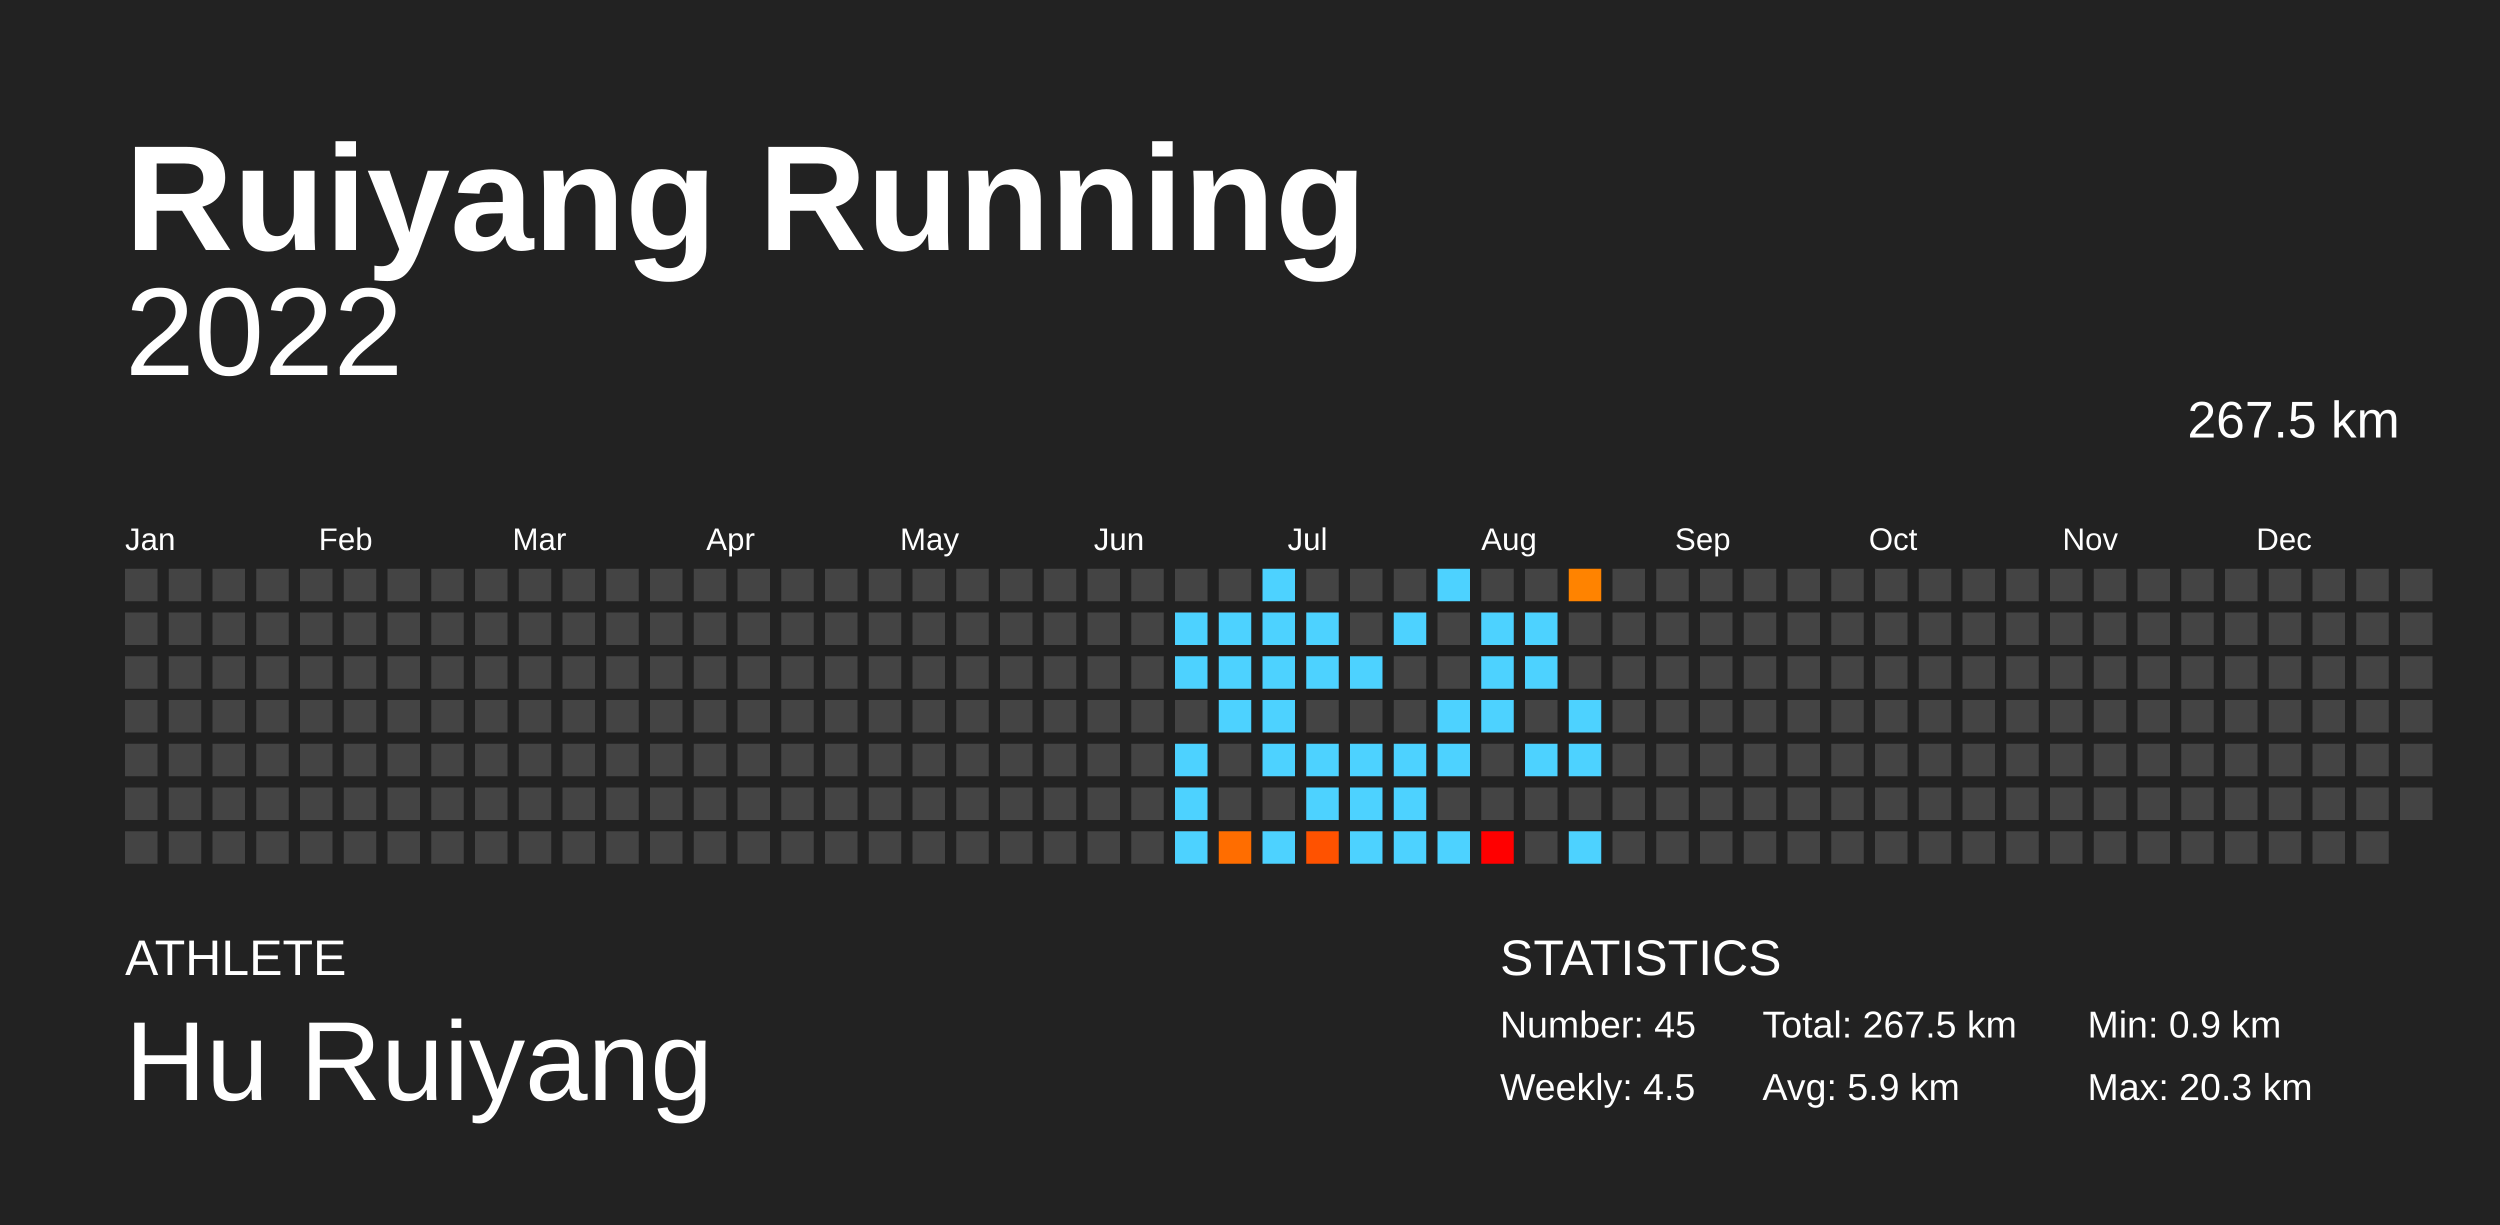
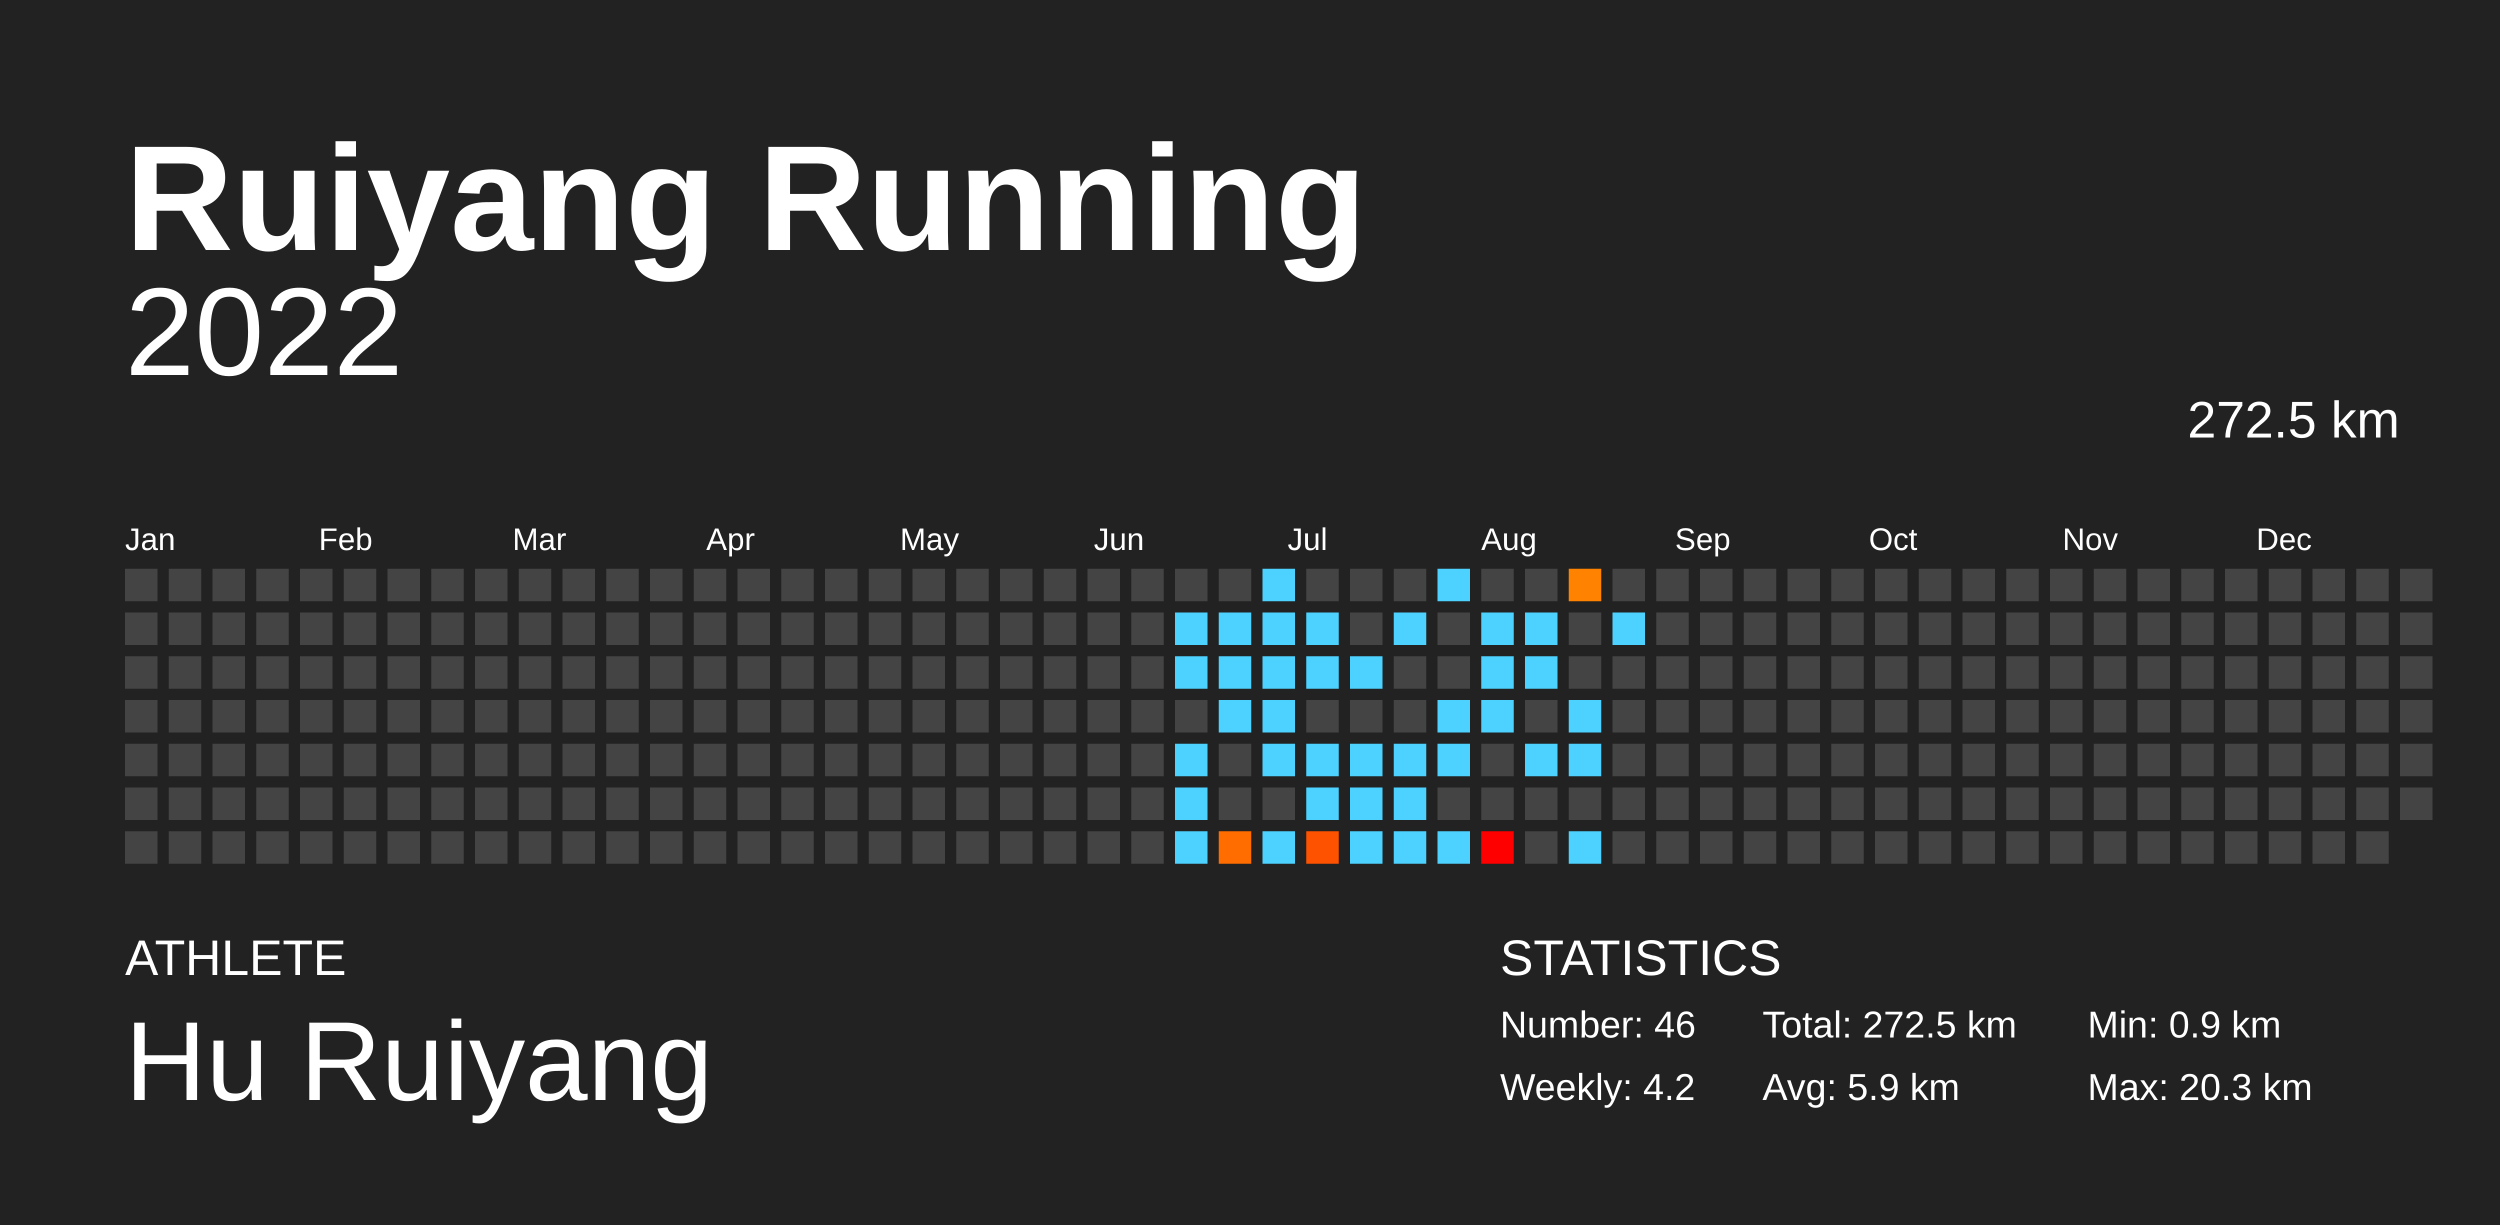
<svg xmlns="http://www.w3.org/2000/svg" baseProfile="full" height="98mm" version="1.1" viewBox="0,0,200,98" width="200mm">
  <defs />
  <rect fill="#222222" height="98" width="200" x="0" y="0" />
  <text fill="#FFFFFF" style="font-size:12px; font-family:Arial; font-weight:bold;" x="10" y="20">Ruiyang Running</text>
  <text fill="#FFFFFF" style="font-size:4px; font-family:Arial" x="10" y="78">ATHLETE</text>
  <text fill="#FFFFFF" style="font-size:9px; font-family:Arial" x="10" y="88">Hu Ruiyang</text>
  <text fill="#FFFFFF" style="font-size:4px; font-family:Arial" x="120" y="78">STATISTICS</text>
-   <text fill="#FFFFFF" style="font-size:3px; font-family:Arial" x="120" y="83">Number: 45</text>
-   <text fill="#FFFFFF" style="font-size:3px; font-family:Arial" x="120" y="88">Weekly: 4.5</text>
-   <text fill="#FFFFFF" style="font-size:3px; font-family:Arial" x="141" y="83">Total: 267.5 km</text>
+   <text fill="#FFFFFF" style="font-size:3px; font-family:Arial" x="120" y="83">Number: 46</text>
+   <text fill="#FFFFFF" style="font-size:3px; font-family:Arial" x="120" y="88">Weekly: 4.2</text>
+   <text fill="#FFFFFF" style="font-size:3px; font-family:Arial" x="141" y="83">Total: 272.5 km</text>
  <text fill="#FFFFFF" style="font-size:3px; font-family:Arial" x="141" y="88">Avg: 5.9 km</text>
  <text fill="#FFFFFF" style="font-size:3px; font-family:Arial" x="167" y="83">Min: 0.9 km</text>
  <text fill="#FFFFFF" style="font-size:3px; font-family:Arial" x="167" y="88">Max: 20.3 km</text>
  <text alignment-baseline="hanging" fill="#FFFFFF" style="font-size:10.0px; font-family:Arial;" x="10" y="30">2022</text>
-   <text alignment-baseline="hanging" fill="#FFFFFF" style="font-size:4.125px; font-family:Arial;" x="175" y="35">267.5 km</text>
+   <text alignment-baseline="hanging" fill="#FFFFFF" style="font-size:4.125px; font-family:Arial;" x="175" y="35">272.5 km</text>
  <text fill="#FFFFFF" style="font-size:2.5px; font-family:Arial" x="10.0" y="44">Jan</text>
  <text fill="#FFFFFF" style="font-size:2.5px; font-family:Arial" x="25.5" y="44">Feb</text>
  <text fill="#FFFFFF" style="font-size:2.5px; font-family:Arial" x="41.0" y="44">Mar</text>
  <text fill="#FFFFFF" style="font-size:2.5px; font-family:Arial" x="56.5" y="44">Apr</text>
  <text fill="#FFFFFF" style="font-size:2.5px; font-family:Arial" x="72.0" y="44">May</text>
  <text fill="#FFFFFF" style="font-size:2.5px; font-family:Arial" x="87.5" y="44">Jun</text>
  <text fill="#FFFFFF" style="font-size:2.5px; font-family:Arial" x="103.0" y="44">Jul</text>
  <text fill="#FFFFFF" style="font-size:2.5px; font-family:Arial" x="118.5" y="44">Aug</text>
  <text fill="#FFFFFF" style="font-size:2.5px; font-family:Arial" x="134.0" y="44">Sep</text>
  <text fill="#FFFFFF" style="font-size:2.5px; font-family:Arial" x="149.5" y="44">Oct</text>
  <text fill="#FFFFFF" style="font-size:2.5px; font-family:Arial" x="165.0" y="44">Nov</text>
  <text fill="#FFFFFF" style="font-size:2.5px; font-family:Arial" x="180.5" y="44">Dec</text>
  <rect fill="#444444" height="2.6" width="2.6" x="10.0" y="45.5" />
  <rect fill="#444444" height="2.6" width="2.6" x="10.0" y="49.0" />
  <rect fill="#444444" height="2.6" width="2.6" x="10.0" y="52.5" />
  <rect fill="#444444" height="2.6" width="2.6" x="10.0" y="56.0" />
  <rect fill="#444444" height="2.6" width="2.6" x="10.0" y="59.5" />
  <rect fill="#444444" height="2.6" width="2.6" x="10.0" y="63.0" />
  <rect fill="#444444" height="2.6" width="2.6" x="10.0" y="66.5" />
  <rect fill="#444444" height="2.6" width="2.6" x="13.5" y="45.5" />
  <rect fill="#444444" height="2.6" width="2.6" x="13.5" y="49.0" />
  <rect fill="#444444" height="2.6" width="2.6" x="13.5" y="52.5" />
  <rect fill="#444444" height="2.6" width="2.6" x="13.5" y="56.0" />
  <rect fill="#444444" height="2.6" width="2.6" x="13.5" y="59.5" />
  <rect fill="#444444" height="2.6" width="2.6" x="13.5" y="63.0" />
  <rect fill="#444444" height="2.6" width="2.6" x="13.5" y="66.5" />
  <rect fill="#444444" height="2.6" width="2.6" x="17.0" y="45.5" />
  <rect fill="#444444" height="2.6" width="2.6" x="17.0" y="49.0" />
  <rect fill="#444444" height="2.6" width="2.6" x="17.0" y="52.5" />
  <rect fill="#444444" height="2.6" width="2.6" x="17.0" y="56.0" />
  <rect fill="#444444" height="2.6" width="2.6" x="17.0" y="59.5" />
  <rect fill="#444444" height="2.6" width="2.6" x="17.0" y="63.0" />
  <rect fill="#444444" height="2.6" width="2.6" x="17.0" y="66.5" />
  <rect fill="#444444" height="2.6" width="2.6" x="20.5" y="45.5" />
  <rect fill="#444444" height="2.6" width="2.6" x="20.5" y="49.0" />
  <rect fill="#444444" height="2.6" width="2.6" x="20.5" y="52.5" />
  <rect fill="#444444" height="2.6" width="2.6" x="20.5" y="56.0" />
  <rect fill="#444444" height="2.6" width="2.6" x="20.5" y="59.5" />
  <rect fill="#444444" height="2.6" width="2.6" x="20.5" y="63.0" />
  <rect fill="#444444" height="2.6" width="2.6" x="20.5" y="66.5" />
  <rect fill="#444444" height="2.6" width="2.6" x="24.0" y="45.5" />
  <rect fill="#444444" height="2.6" width="2.6" x="24.0" y="49.0" />
  <rect fill="#444444" height="2.6" width="2.6" x="24.0" y="52.5" />
  <rect fill="#444444" height="2.6" width="2.6" x="24.0" y="56.0" />
  <rect fill="#444444" height="2.6" width="2.6" x="24.0" y="59.5" />
  <rect fill="#444444" height="2.6" width="2.6" x="24.0" y="63.0" />
  <rect fill="#444444" height="2.6" width="2.6" x="24.0" y="66.5" />
  <rect fill="#444444" height="2.6" width="2.6" x="27.5" y="45.5" />
  <rect fill="#444444" height="2.6" width="2.6" x="27.5" y="49.0" />
  <rect fill="#444444" height="2.6" width="2.6" x="27.5" y="52.5" />
  <rect fill="#444444" height="2.6" width="2.6" x="27.5" y="56.0" />
  <rect fill="#444444" height="2.6" width="2.6" x="27.5" y="59.5" />
  <rect fill="#444444" height="2.6" width="2.6" x="27.5" y="63.0" />
  <rect fill="#444444" height="2.6" width="2.6" x="27.5" y="66.5" />
  <rect fill="#444444" height="2.6" width="2.6" x="31.0" y="45.5" />
  <rect fill="#444444" height="2.6" width="2.6" x="31.0" y="49.0" />
  <rect fill="#444444" height="2.6" width="2.6" x="31.0" y="52.5" />
  <rect fill="#444444" height="2.6" width="2.6" x="31.0" y="56.0" />
  <rect fill="#444444" height="2.6" width="2.6" x="31.0" y="59.5" />
  <rect fill="#444444" height="2.6" width="2.6" x="31.0" y="63.0" />
  <rect fill="#444444" height="2.6" width="2.6" x="31.0" y="66.5" />
  <rect fill="#444444" height="2.6" width="2.6" x="34.5" y="45.5" />
  <rect fill="#444444" height="2.6" width="2.6" x="34.5" y="49.0" />
  <rect fill="#444444" height="2.6" width="2.6" x="34.5" y="52.5" />
  <rect fill="#444444" height="2.6" width="2.6" x="34.5" y="56.0" />
  <rect fill="#444444" height="2.6" width="2.6" x="34.5" y="59.5" />
  <rect fill="#444444" height="2.6" width="2.6" x="34.5" y="63.0" />
  <rect fill="#444444" height="2.6" width="2.6" x="34.5" y="66.5" />
  <rect fill="#444444" height="2.6" width="2.6" x="38.0" y="45.5" />
  <rect fill="#444444" height="2.6" width="2.6" x="38.0" y="49.0" />
  <rect fill="#444444" height="2.6" width="2.6" x="38.0" y="52.5" />
  <rect fill="#444444" height="2.6" width="2.6" x="38.0" y="56.0" />
  <rect fill="#444444" height="2.6" width="2.6" x="38.0" y="59.5" />
  <rect fill="#444444" height="2.6" width="2.6" x="38.0" y="63.0" />
  <rect fill="#444444" height="2.6" width="2.6" x="38.0" y="66.5" />
  <rect fill="#444444" height="2.6" width="2.6" x="41.5" y="45.5" />
  <rect fill="#444444" height="2.6" width="2.6" x="41.5" y="49.0" />
  <rect fill="#444444" height="2.6" width="2.6" x="41.5" y="52.5" />
  <rect fill="#444444" height="2.6" width="2.6" x="41.5" y="56.0" />
  <rect fill="#444444" height="2.6" width="2.6" x="41.5" y="59.5" />
  <rect fill="#444444" height="2.6" width="2.6" x="41.5" y="63.0" />
  <rect fill="#444444" height="2.6" width="2.6" x="41.5" y="66.5" />
  <rect fill="#444444" height="2.6" width="2.6" x="45.0" y="45.5" />
  <rect fill="#444444" height="2.6" width="2.6" x="45.0" y="49.0" />
  <rect fill="#444444" height="2.6" width="2.6" x="45.0" y="52.5" />
  <rect fill="#444444" height="2.6" width="2.6" x="45.0" y="56.0" />
  <rect fill="#444444" height="2.6" width="2.6" x="45.0" y="59.5" />
  <rect fill="#444444" height="2.6" width="2.6" x="45.0" y="63.0" />
  <rect fill="#444444" height="2.6" width="2.6" x="45.0" y="66.5" />
  <rect fill="#444444" height="2.6" width="2.6" x="48.5" y="45.5" />
  <rect fill="#444444" height="2.6" width="2.6" x="48.5" y="49.0" />
  <rect fill="#444444" height="2.6" width="2.6" x="48.5" y="52.5" />
  <rect fill="#444444" height="2.6" width="2.6" x="48.5" y="56.0" />
  <rect fill="#444444" height="2.6" width="2.6" x="48.5" y="59.5" />
  <rect fill="#444444" height="2.6" width="2.6" x="48.5" y="63.0" />
  <rect fill="#444444" height="2.6" width="2.6" x="48.5" y="66.5" />
  <rect fill="#444444" height="2.6" width="2.6" x="52.0" y="45.5" />
  <rect fill="#444444" height="2.6" width="2.6" x="52.0" y="49.0" />
  <rect fill="#444444" height="2.6" width="2.6" x="52.0" y="52.5" />
  <rect fill="#444444" height="2.6" width="2.6" x="52.0" y="56.0" />
  <rect fill="#444444" height="2.6" width="2.6" x="52.0" y="59.5" />
  <rect fill="#444444" height="2.6" width="2.6" x="52.0" y="63.0" />
  <rect fill="#444444" height="2.6" width="2.6" x="52.0" y="66.5" />
  <rect fill="#444444" height="2.6" width="2.6" x="55.5" y="45.5" />
  <rect fill="#444444" height="2.6" width="2.6" x="55.5" y="49.0" />
  <rect fill="#444444" height="2.6" width="2.6" x="55.5" y="52.5" />
  <rect fill="#444444" height="2.6" width="2.6" x="55.5" y="56.0" />
  <rect fill="#444444" height="2.6" width="2.6" x="55.5" y="59.5" />
  <rect fill="#444444" height="2.6" width="2.6" x="55.5" y="63.0" />
  <rect fill="#444444" height="2.6" width="2.6" x="55.5" y="66.5" />
  <rect fill="#444444" height="2.6" width="2.6" x="59.0" y="45.5" />
  <rect fill="#444444" height="2.6" width="2.6" x="59.0" y="49.0" />
  <rect fill="#444444" height="2.6" width="2.6" x="59.0" y="52.5" />
  <rect fill="#444444" height="2.6" width="2.6" x="59.0" y="56.0" />
  <rect fill="#444444" height="2.6" width="2.6" x="59.0" y="59.5" />
  <rect fill="#444444" height="2.6" width="2.6" x="59.0" y="63.0" />
  <rect fill="#444444" height="2.6" width="2.6" x="59.0" y="66.5" />
  <rect fill="#444444" height="2.6" width="2.6" x="62.5" y="45.5" />
  <rect fill="#444444" height="2.6" width="2.6" x="62.5" y="49.0" />
  <rect fill="#444444" height="2.6" width="2.6" x="62.5" y="52.5" />
  <rect fill="#444444" height="2.6" width="2.6" x="62.5" y="56.0" />
  <rect fill="#444444" height="2.6" width="2.6" x="62.5" y="59.5" />
  <rect fill="#444444" height="2.6" width="2.6" x="62.5" y="63.0" />
  <rect fill="#444444" height="2.6" width="2.6" x="62.5" y="66.5" />
  <rect fill="#444444" height="2.6" width="2.6" x="66.0" y="45.5" />
  <rect fill="#444444" height="2.6" width="2.6" x="66.0" y="49.0" />
  <rect fill="#444444" height="2.6" width="2.6" x="66.0" y="52.5" />
  <rect fill="#444444" height="2.6" width="2.6" x="66.0" y="56.0" />
  <rect fill="#444444" height="2.6" width="2.6" x="66.0" y="59.5" />
  <rect fill="#444444" height="2.6" width="2.6" x="66.0" y="63.0" />
  <rect fill="#444444" height="2.6" width="2.6" x="66.0" y="66.5" />
  <rect fill="#444444" height="2.6" width="2.6" x="69.5" y="45.5" />
  <rect fill="#444444" height="2.6" width="2.6" x="69.5" y="49.0" />
  <rect fill="#444444" height="2.6" width="2.6" x="69.5" y="52.5" />
  <rect fill="#444444" height="2.6" width="2.6" x="69.5" y="56.0" />
  <rect fill="#444444" height="2.6" width="2.6" x="69.5" y="59.5" />
  <rect fill="#444444" height="2.6" width="2.6" x="69.5" y="63.0" />
  <rect fill="#444444" height="2.6" width="2.6" x="69.5" y="66.5" />
  <rect fill="#444444" height="2.6" width="2.6" x="73.0" y="45.5" />
  <rect fill="#444444" height="2.6" width="2.6" x="73.0" y="49.0" />
  <rect fill="#444444" height="2.6" width="2.6" x="73.0" y="52.5" />
  <rect fill="#444444" height="2.6" width="2.6" x="73.0" y="56.0" />
  <rect fill="#444444" height="2.6" width="2.6" x="73.0" y="59.5" />
  <rect fill="#444444" height="2.6" width="2.6" x="73.0" y="63.0" />
  <rect fill="#444444" height="2.6" width="2.6" x="73.0" y="66.5" />
  <rect fill="#444444" height="2.6" width="2.6" x="76.5" y="45.5" />
  <rect fill="#444444" height="2.6" width="2.6" x="76.5" y="49.0" />
  <rect fill="#444444" height="2.6" width="2.6" x="76.5" y="52.5" />
  <rect fill="#444444" height="2.6" width="2.6" x="76.5" y="56.0" />
  <rect fill="#444444" height="2.6" width="2.6" x="76.5" y="59.5" />
  <rect fill="#444444" height="2.6" width="2.6" x="76.5" y="63.0" />
  <rect fill="#444444" height="2.6" width="2.6" x="76.5" y="66.5" />
  <rect fill="#444444" height="2.6" width="2.6" x="80.0" y="45.5" />
  <rect fill="#444444" height="2.6" width="2.6" x="80.0" y="49.0" />
  <rect fill="#444444" height="2.6" width="2.6" x="80.0" y="52.5" />
  <rect fill="#444444" height="2.6" width="2.6" x="80.0" y="56.0" />
  <rect fill="#444444" height="2.6" width="2.6" x="80.0" y="59.5" />
  <rect fill="#444444" height="2.6" width="2.6" x="80.0" y="63.0" />
  <rect fill="#444444" height="2.6" width="2.6" x="80.0" y="66.5" />
  <rect fill="#444444" height="2.6" width="2.6" x="83.5" y="45.5" />
  <rect fill="#444444" height="2.6" width="2.6" x="83.5" y="49.0" />
  <rect fill="#444444" height="2.6" width="2.6" x="83.5" y="52.5" />
  <rect fill="#444444" height="2.6" width="2.6" x="83.5" y="56.0" />
  <rect fill="#444444" height="2.6" width="2.6" x="83.5" y="59.5" />
  <rect fill="#444444" height="2.6" width="2.6" x="83.5" y="63.0" />
  <rect fill="#444444" height="2.6" width="2.6" x="83.5" y="66.5" />
  <rect fill="#444444" height="2.6" width="2.6" x="87.0" y="45.5" />
  <rect fill="#444444" height="2.6" width="2.6" x="87.0" y="49.0" />
  <rect fill="#444444" height="2.6" width="2.6" x="87.0" y="52.5" />
  <rect fill="#444444" height="2.6" width="2.6" x="87.0" y="56.0" />
  <rect fill="#444444" height="2.6" width="2.6" x="87.0" y="59.5" />
  <rect fill="#444444" height="2.6" width="2.6" x="87.0" y="63.0" />
  <rect fill="#444444" height="2.6" width="2.6" x="87.0" y="66.5" />
  <rect fill="#444444" height="2.6" width="2.6" x="90.5" y="45.5" />
  <rect fill="#444444" height="2.6" width="2.6" x="90.5" y="49.0" />
  <rect fill="#444444" height="2.6" width="2.6" x="90.5" y="52.5" />
  <rect fill="#444444" height="2.6" width="2.6" x="90.5" y="56.0" />
  <rect fill="#444444" height="2.6" width="2.6" x="90.5" y="59.5" />
  <rect fill="#444444" height="2.6" width="2.6" x="90.5" y="63.0" />
  <rect fill="#444444" height="2.6" width="2.6" x="90.5" y="66.5" />
  <rect fill="#444444" height="2.6" width="2.6" x="94.0" y="45.5" />
  <rect fill="#4dd2ff" height="2.6" width="2.6" x="94.0" y="49.0" />
  <rect fill="#4dd2ff" height="2.6" width="2.6" x="94.0" y="52.5" />
  <rect fill="#444444" height="2.6" width="2.6" x="94.0" y="56.0" />
  <rect fill="#4dd2ff" height="2.6" width="2.6" x="94.0" y="59.5" />
  <rect fill="#4dd2ff" height="2.6" width="2.6" x="94.0" y="63.0" />
  <rect fill="#4dd2ff" height="2.6" width="2.6" x="94.0" y="66.5" />
  <rect fill="#444444" height="2.6" width="2.6" x="97.5" y="45.5" />
  <rect fill="#4dd2ff" height="2.6" width="2.6" x="97.5" y="49.0" />
  <rect fill="#4dd2ff" height="2.6" width="2.6" x="97.5" y="52.5" />
  <rect fill="#4dd2ff" height="2.6" width="2.6" x="97.5" y="56.0" />
  <rect fill="#444444" height="2.6" width="2.6" x="97.5" y="59.5" />
  <rect fill="#444444" height="2.6" width="2.6" x="97.5" y="63.0" />
  <rect fill="#ff6d00" height="2.6" width="2.6" x="97.5" y="66.5" />
  <rect fill="#4dd2ff" height="2.6" width="2.6" x="101.0" y="45.5" />
  <rect fill="#4dd2ff" height="2.6" width="2.6" x="101.0" y="49.0" />
  <rect fill="#4dd2ff" height="2.6" width="2.6" x="101.0" y="52.5" />
  <rect fill="#4dd2ff" height="2.6" width="2.6" x="101.0" y="56.0" />
  <rect fill="#4dd2ff" height="2.6" width="2.6" x="101.0" y="59.5" />
  <rect fill="#444444" height="2.6" width="2.6" x="101.0" y="63.0" />
  <rect fill="#4dd2ff" height="2.6" width="2.6" x="101.0" y="66.5" />
  <rect fill="#444444" height="2.6" width="2.6" x="104.5" y="45.5" />
  <rect fill="#4dd2ff" height="2.6" width="2.6" x="104.5" y="49.0" />
  <rect fill="#4dd2ff" height="2.6" width="2.6" x="104.5" y="52.5" />
  <rect fill="#444444" height="2.6" width="2.6" x="104.5" y="56.0" />
  <rect fill="#4dd2ff" height="2.6" width="2.6" x="104.5" y="59.5" />
  <rect fill="#4dd2ff" height="2.6" width="2.6" x="104.5" y="63.0" />
  <rect fill="#ff5200" height="2.6" width="2.6" x="104.5" y="66.5" />
  <rect fill="#444444" height="2.6" width="2.6" x="108.0" y="45.5" />
  <rect fill="#444444" height="2.6" width="2.6" x="108.0" y="49.0" />
  <rect fill="#4dd2ff" height="2.6" width="2.6" x="108.0" y="52.5" />
  <rect fill="#444444" height="2.6" width="2.6" x="108.0" y="56.0" />
  <rect fill="#4dd2ff" height="2.6" width="2.6" x="108.0" y="59.5" />
  <rect fill="#4dd2ff" height="2.6" width="2.6" x="108.0" y="63.0" />
  <rect fill="#4dd2ff" height="2.6" width="2.6" x="108.0" y="66.5" />
  <rect fill="#444444" height="2.6" width="2.6" x="111.5" y="45.5" />
  <rect fill="#4dd2ff" height="2.6" width="2.6" x="111.5" y="49.0" />
  <rect fill="#444444" height="2.6" width="2.6" x="111.5" y="52.5" />
  <rect fill="#444444" height="2.6" width="2.6" x="111.5" y="56.0" />
  <rect fill="#4dd2ff" height="2.6" width="2.6" x="111.5" y="59.5" />
  <rect fill="#4dd2ff" height="2.6" width="2.6" x="111.5" y="63.0" />
  <rect fill="#4dd2ff" height="2.6" width="2.6" x="111.5" y="66.5" />
  <rect fill="#4dd2ff" height="2.6" width="2.6" x="115.0" y="45.5" />
  <rect fill="#444444" height="2.6" width="2.6" x="115.0" y="49.0" />
  <rect fill="#444444" height="2.6" width="2.6" x="115.0" y="52.5" />
  <rect fill="#4dd2ff" height="2.6" width="2.6" x="115.0" y="56.0" />
  <rect fill="#4dd2ff" height="2.6" width="2.6" x="115.0" y="59.5" />
  <rect fill="#444444" height="2.6" width="2.6" x="115.0" y="63.0" />
  <rect fill="#4dd2ff" height="2.6" width="2.6" x="115.0" y="66.5" />
  <rect fill="#444444" height="2.6" width="2.6" x="118.5" y="45.5" />
  <rect fill="#4dd2ff" height="2.6" width="2.6" x="118.5" y="49.0" />
  <rect fill="#4dd2ff" height="2.6" width="2.6" x="118.5" y="52.5" />
  <rect fill="#4dd2ff" height="2.6" width="2.6" x="118.5" y="56.0" />
  <rect fill="#444444" height="2.6" width="2.6" x="118.5" y="59.5" />
  <rect fill="#444444" height="2.6" width="2.6" x="118.5" y="63.0" />
  <rect fill="red" height="2.6" width="2.6" x="118.5" y="66.5" />
  <rect fill="#444444" height="2.6" width="2.6" x="122.0" y="45.5" />
  <rect fill="#4dd2ff" height="2.6" width="2.6" x="122.0" y="49.0" />
  <rect fill="#4dd2ff" height="2.6" width="2.6" x="122.0" y="52.5" />
  <rect fill="#444444" height="2.6" width="2.6" x="122.0" y="56.0" />
  <rect fill="#4dd2ff" height="2.6" width="2.6" x="122.0" y="59.5" />
  <rect fill="#444444" height="2.6" width="2.6" x="122.0" y="63.0" />
  <rect fill="#444444" height="2.6" width="2.6" x="122.0" y="66.5" />
  <rect fill="#ff8300" height="2.6" width="2.6" x="125.5" y="45.5" />
  <rect fill="#444444" height="2.6" width="2.6" x="125.5" y="49.0" />
  <rect fill="#444444" height="2.6" width="2.6" x="125.5" y="52.5" />
  <rect fill="#4dd2ff" height="2.6" width="2.6" x="125.5" y="56.0" />
  <rect fill="#4dd2ff" height="2.6" width="2.6" x="125.5" y="59.5" />
  <rect fill="#444444" height="2.6" width="2.6" x="125.5" y="63.0" />
  <rect fill="#4dd2ff" height="2.6" width="2.6" x="125.5" y="66.5" />
  <rect fill="#444444" height="2.6" width="2.6" x="129.0" y="45.5" />
-   <rect fill="#444444" height="2.6" width="2.6" x="129.0" y="49.0" />
+   <rect fill="#4dd2ff" height="2.6" width="2.6" x="129.0" y="49.0" />
  <rect fill="#444444" height="2.6" width="2.6" x="129.0" y="52.5" />
  <rect fill="#444444" height="2.6" width="2.6" x="129.0" y="56.0" />
  <rect fill="#444444" height="2.6" width="2.6" x="129.0" y="59.5" />
  <rect fill="#444444" height="2.6" width="2.6" x="129.0" y="63.0" />
  <rect fill="#444444" height="2.6" width="2.6" x="129.0" y="66.5" />
  <rect fill="#444444" height="2.6" width="2.6" x="132.5" y="45.5" />
  <rect fill="#444444" height="2.6" width="2.6" x="132.5" y="49.0" />
  <rect fill="#444444" height="2.6" width="2.6" x="132.5" y="52.5" />
  <rect fill="#444444" height="2.6" width="2.6" x="132.5" y="56.0" />
  <rect fill="#444444" height="2.6" width="2.6" x="132.5" y="59.5" />
  <rect fill="#444444" height="2.6" width="2.6" x="132.5" y="63.0" />
  <rect fill="#444444" height="2.6" width="2.6" x="132.5" y="66.5" />
  <rect fill="#444444" height="2.6" width="2.6" x="136.0" y="45.5" />
  <rect fill="#444444" height="2.6" width="2.6" x="136.0" y="49.0" />
  <rect fill="#444444" height="2.6" width="2.6" x="136.0" y="52.5" />
  <rect fill="#444444" height="2.6" width="2.6" x="136.0" y="56.0" />
  <rect fill="#444444" height="2.6" width="2.6" x="136.0" y="59.5" />
  <rect fill="#444444" height="2.6" width="2.6" x="136.0" y="63.0" />
  <rect fill="#444444" height="2.6" width="2.6" x="136.0" y="66.5" />
  <rect fill="#444444" height="2.6" width="2.6" x="139.5" y="45.5" />
  <rect fill="#444444" height="2.6" width="2.6" x="139.5" y="49.0" />
  <rect fill="#444444" height="2.6" width="2.6" x="139.5" y="52.5" />
  <rect fill="#444444" height="2.6" width="2.6" x="139.5" y="56.0" />
  <rect fill="#444444" height="2.6" width="2.6" x="139.5" y="59.5" />
  <rect fill="#444444" height="2.6" width="2.6" x="139.5" y="63.0" />
  <rect fill="#444444" height="2.6" width="2.6" x="139.5" y="66.5" />
  <rect fill="#444444" height="2.6" width="2.6" x="143.0" y="45.5" />
  <rect fill="#444444" height="2.6" width="2.6" x="143.0" y="49.0" />
  <rect fill="#444444" height="2.6" width="2.6" x="143.0" y="52.5" />
  <rect fill="#444444" height="2.6" width="2.6" x="143.0" y="56.0" />
  <rect fill="#444444" height="2.6" width="2.6" x="143.0" y="59.5" />
  <rect fill="#444444" height="2.6" width="2.6" x="143.0" y="63.0" />
  <rect fill="#444444" height="2.6" width="2.6" x="143.0" y="66.5" />
  <rect fill="#444444" height="2.6" width="2.6" x="146.5" y="45.5" />
  <rect fill="#444444" height="2.6" width="2.6" x="146.5" y="49.0" />
  <rect fill="#444444" height="2.6" width="2.6" x="146.5" y="52.5" />
  <rect fill="#444444" height="2.6" width="2.6" x="146.5" y="56.0" />
  <rect fill="#444444" height="2.6" width="2.6" x="146.5" y="59.5" />
  <rect fill="#444444" height="2.6" width="2.6" x="146.5" y="63.0" />
  <rect fill="#444444" height="2.6" width="2.6" x="146.5" y="66.5" />
  <rect fill="#444444" height="2.6" width="2.6" x="150.0" y="45.5" />
  <rect fill="#444444" height="2.6" width="2.6" x="150.0" y="49.0" />
  <rect fill="#444444" height="2.6" width="2.6" x="150.0" y="52.5" />
  <rect fill="#444444" height="2.6" width="2.6" x="150.0" y="56.0" />
  <rect fill="#444444" height="2.6" width="2.6" x="150.0" y="59.5" />
  <rect fill="#444444" height="2.6" width="2.6" x="150.0" y="63.0" />
  <rect fill="#444444" height="2.6" width="2.6" x="150.0" y="66.5" />
  <rect fill="#444444" height="2.6" width="2.6" x="153.5" y="45.5" />
  <rect fill="#444444" height="2.6" width="2.6" x="153.5" y="49.0" />
  <rect fill="#444444" height="2.6" width="2.6" x="153.5" y="52.5" />
  <rect fill="#444444" height="2.6" width="2.6" x="153.5" y="56.0" />
  <rect fill="#444444" height="2.6" width="2.6" x="153.5" y="59.5" />
  <rect fill="#444444" height="2.6" width="2.6" x="153.5" y="63.0" />
  <rect fill="#444444" height="2.6" width="2.6" x="153.5" y="66.5" />
  <rect fill="#444444" height="2.6" width="2.6" x="157.0" y="45.5" />
  <rect fill="#444444" height="2.6" width="2.6" x="157.0" y="49.0" />
  <rect fill="#444444" height="2.6" width="2.6" x="157.0" y="52.5" />
  <rect fill="#444444" height="2.6" width="2.6" x="157.0" y="56.0" />
  <rect fill="#444444" height="2.6" width="2.6" x="157.0" y="59.5" />
  <rect fill="#444444" height="2.6" width="2.6" x="157.0" y="63.0" />
  <rect fill="#444444" height="2.6" width="2.6" x="157.0" y="66.5" />
  <rect fill="#444444" height="2.6" width="2.6" x="160.5" y="45.5" />
  <rect fill="#444444" height="2.6" width="2.6" x="160.5" y="49.0" />
  <rect fill="#444444" height="2.6" width="2.6" x="160.5" y="52.5" />
  <rect fill="#444444" height="2.6" width="2.6" x="160.5" y="56.0" />
  <rect fill="#444444" height="2.6" width="2.6" x="160.5" y="59.5" />
  <rect fill="#444444" height="2.6" width="2.6" x="160.5" y="63.0" />
  <rect fill="#444444" height="2.6" width="2.6" x="160.5" y="66.5" />
  <rect fill="#444444" height="2.6" width="2.6" x="164.0" y="45.5" />
  <rect fill="#444444" height="2.6" width="2.6" x="164.0" y="49.0" />
  <rect fill="#444444" height="2.6" width="2.6" x="164.0" y="52.5" />
  <rect fill="#444444" height="2.6" width="2.6" x="164.0" y="56.0" />
  <rect fill="#444444" height="2.6" width="2.6" x="164.0" y="59.5" />
  <rect fill="#444444" height="2.6" width="2.6" x="164.0" y="63.0" />
  <rect fill="#444444" height="2.6" width="2.6" x="164.0" y="66.5" />
  <rect fill="#444444" height="2.6" width="2.6" x="167.5" y="45.5" />
  <rect fill="#444444" height="2.6" width="2.6" x="167.5" y="49.0" />
  <rect fill="#444444" height="2.6" width="2.6" x="167.5" y="52.5" />
  <rect fill="#444444" height="2.6" width="2.6" x="167.5" y="56.0" />
  <rect fill="#444444" height="2.6" width="2.6" x="167.5" y="59.5" />
  <rect fill="#444444" height="2.6" width="2.6" x="167.5" y="63.0" />
  <rect fill="#444444" height="2.6" width="2.6" x="167.5" y="66.5" />
  <rect fill="#444444" height="2.6" width="2.6" x="171.0" y="45.5" />
  <rect fill="#444444" height="2.6" width="2.6" x="171.0" y="49.0" />
  <rect fill="#444444" height="2.6" width="2.6" x="171.0" y="52.5" />
  <rect fill="#444444" height="2.6" width="2.6" x="171.0" y="56.0" />
  <rect fill="#444444" height="2.6" width="2.6" x="171.0" y="59.5" />
  <rect fill="#444444" height="2.6" width="2.6" x="171.0" y="63.0" />
  <rect fill="#444444" height="2.6" width="2.6" x="171.0" y="66.5" />
  <rect fill="#444444" height="2.6" width="2.6" x="174.5" y="45.5" />
  <rect fill="#444444" height="2.6" width="2.6" x="174.5" y="49.0" />
  <rect fill="#444444" height="2.6" width="2.6" x="174.5" y="52.5" />
  <rect fill="#444444" height="2.6" width="2.6" x="174.5" y="56.0" />
  <rect fill="#444444" height="2.6" width="2.6" x="174.5" y="59.5" />
  <rect fill="#444444" height="2.6" width="2.6" x="174.5" y="63.0" />
  <rect fill="#444444" height="2.6" width="2.6" x="174.5" y="66.5" />
  <rect fill="#444444" height="2.6" width="2.6" x="178.0" y="45.5" />
  <rect fill="#444444" height="2.6" width="2.6" x="178.0" y="49.0" />
  <rect fill="#444444" height="2.6" width="2.6" x="178.0" y="52.5" />
  <rect fill="#444444" height="2.6" width="2.6" x="178.0" y="56.0" />
  <rect fill="#444444" height="2.6" width="2.6" x="178.0" y="59.5" />
  <rect fill="#444444" height="2.6" width="2.6" x="178.0" y="63.0" />
  <rect fill="#444444" height="2.6" width="2.6" x="178.0" y="66.5" />
  <rect fill="#444444" height="2.6" width="2.6" x="181.5" y="45.5" />
  <rect fill="#444444" height="2.6" width="2.6" x="181.5" y="49.0" />
  <rect fill="#444444" height="2.6" width="2.6" x="181.5" y="52.5" />
  <rect fill="#444444" height="2.6" width="2.6" x="181.5" y="56.0" />
  <rect fill="#444444" height="2.6" width="2.6" x="181.5" y="59.5" />
  <rect fill="#444444" height="2.6" width="2.6" x="181.5" y="63.0" />
  <rect fill="#444444" height="2.6" width="2.6" x="181.5" y="66.5" />
  <rect fill="#444444" height="2.6" width="2.6" x="185.0" y="45.5" />
  <rect fill="#444444" height="2.6" width="2.6" x="185.0" y="49.0" />
  <rect fill="#444444" height="2.6" width="2.6" x="185.0" y="52.5" />
  <rect fill="#444444" height="2.6" width="2.6" x="185.0" y="56.0" />
  <rect fill="#444444" height="2.6" width="2.6" x="185.0" y="59.5" />
  <rect fill="#444444" height="2.6" width="2.6" x="185.0" y="63.0" />
  <rect fill="#444444" height="2.6" width="2.6" x="185.0" y="66.5" />
  <rect fill="#444444" height="2.6" width="2.6" x="188.5" y="45.5" />
  <rect fill="#444444" height="2.6" width="2.6" x="188.5" y="49.0" />
  <rect fill="#444444" height="2.6" width="2.6" x="188.5" y="52.5" />
  <rect fill="#444444" height="2.6" width="2.6" x="188.5" y="56.0" />
  <rect fill="#444444" height="2.6" width="2.6" x="188.5" y="59.5" />
  <rect fill="#444444" height="2.6" width="2.6" x="188.5" y="63.0" />
  <rect fill="#444444" height="2.6" width="2.6" x="188.5" y="66.5" />
  <rect fill="#444444" height="2.6" width="2.6" x="192.0" y="45.5" />
  <rect fill="#444444" height="2.6" width="2.6" x="192.0" y="49.0" />
  <rect fill="#444444" height="2.6" width="2.6" x="192.0" y="52.5" />
  <rect fill="#444444" height="2.6" width="2.6" x="192.0" y="56.0" />
  <rect fill="#444444" height="2.6" width="2.6" x="192.0" y="59.5" />
  <rect fill="#444444" height="2.6" width="2.6" x="192.0" y="63.0" />
</svg>
